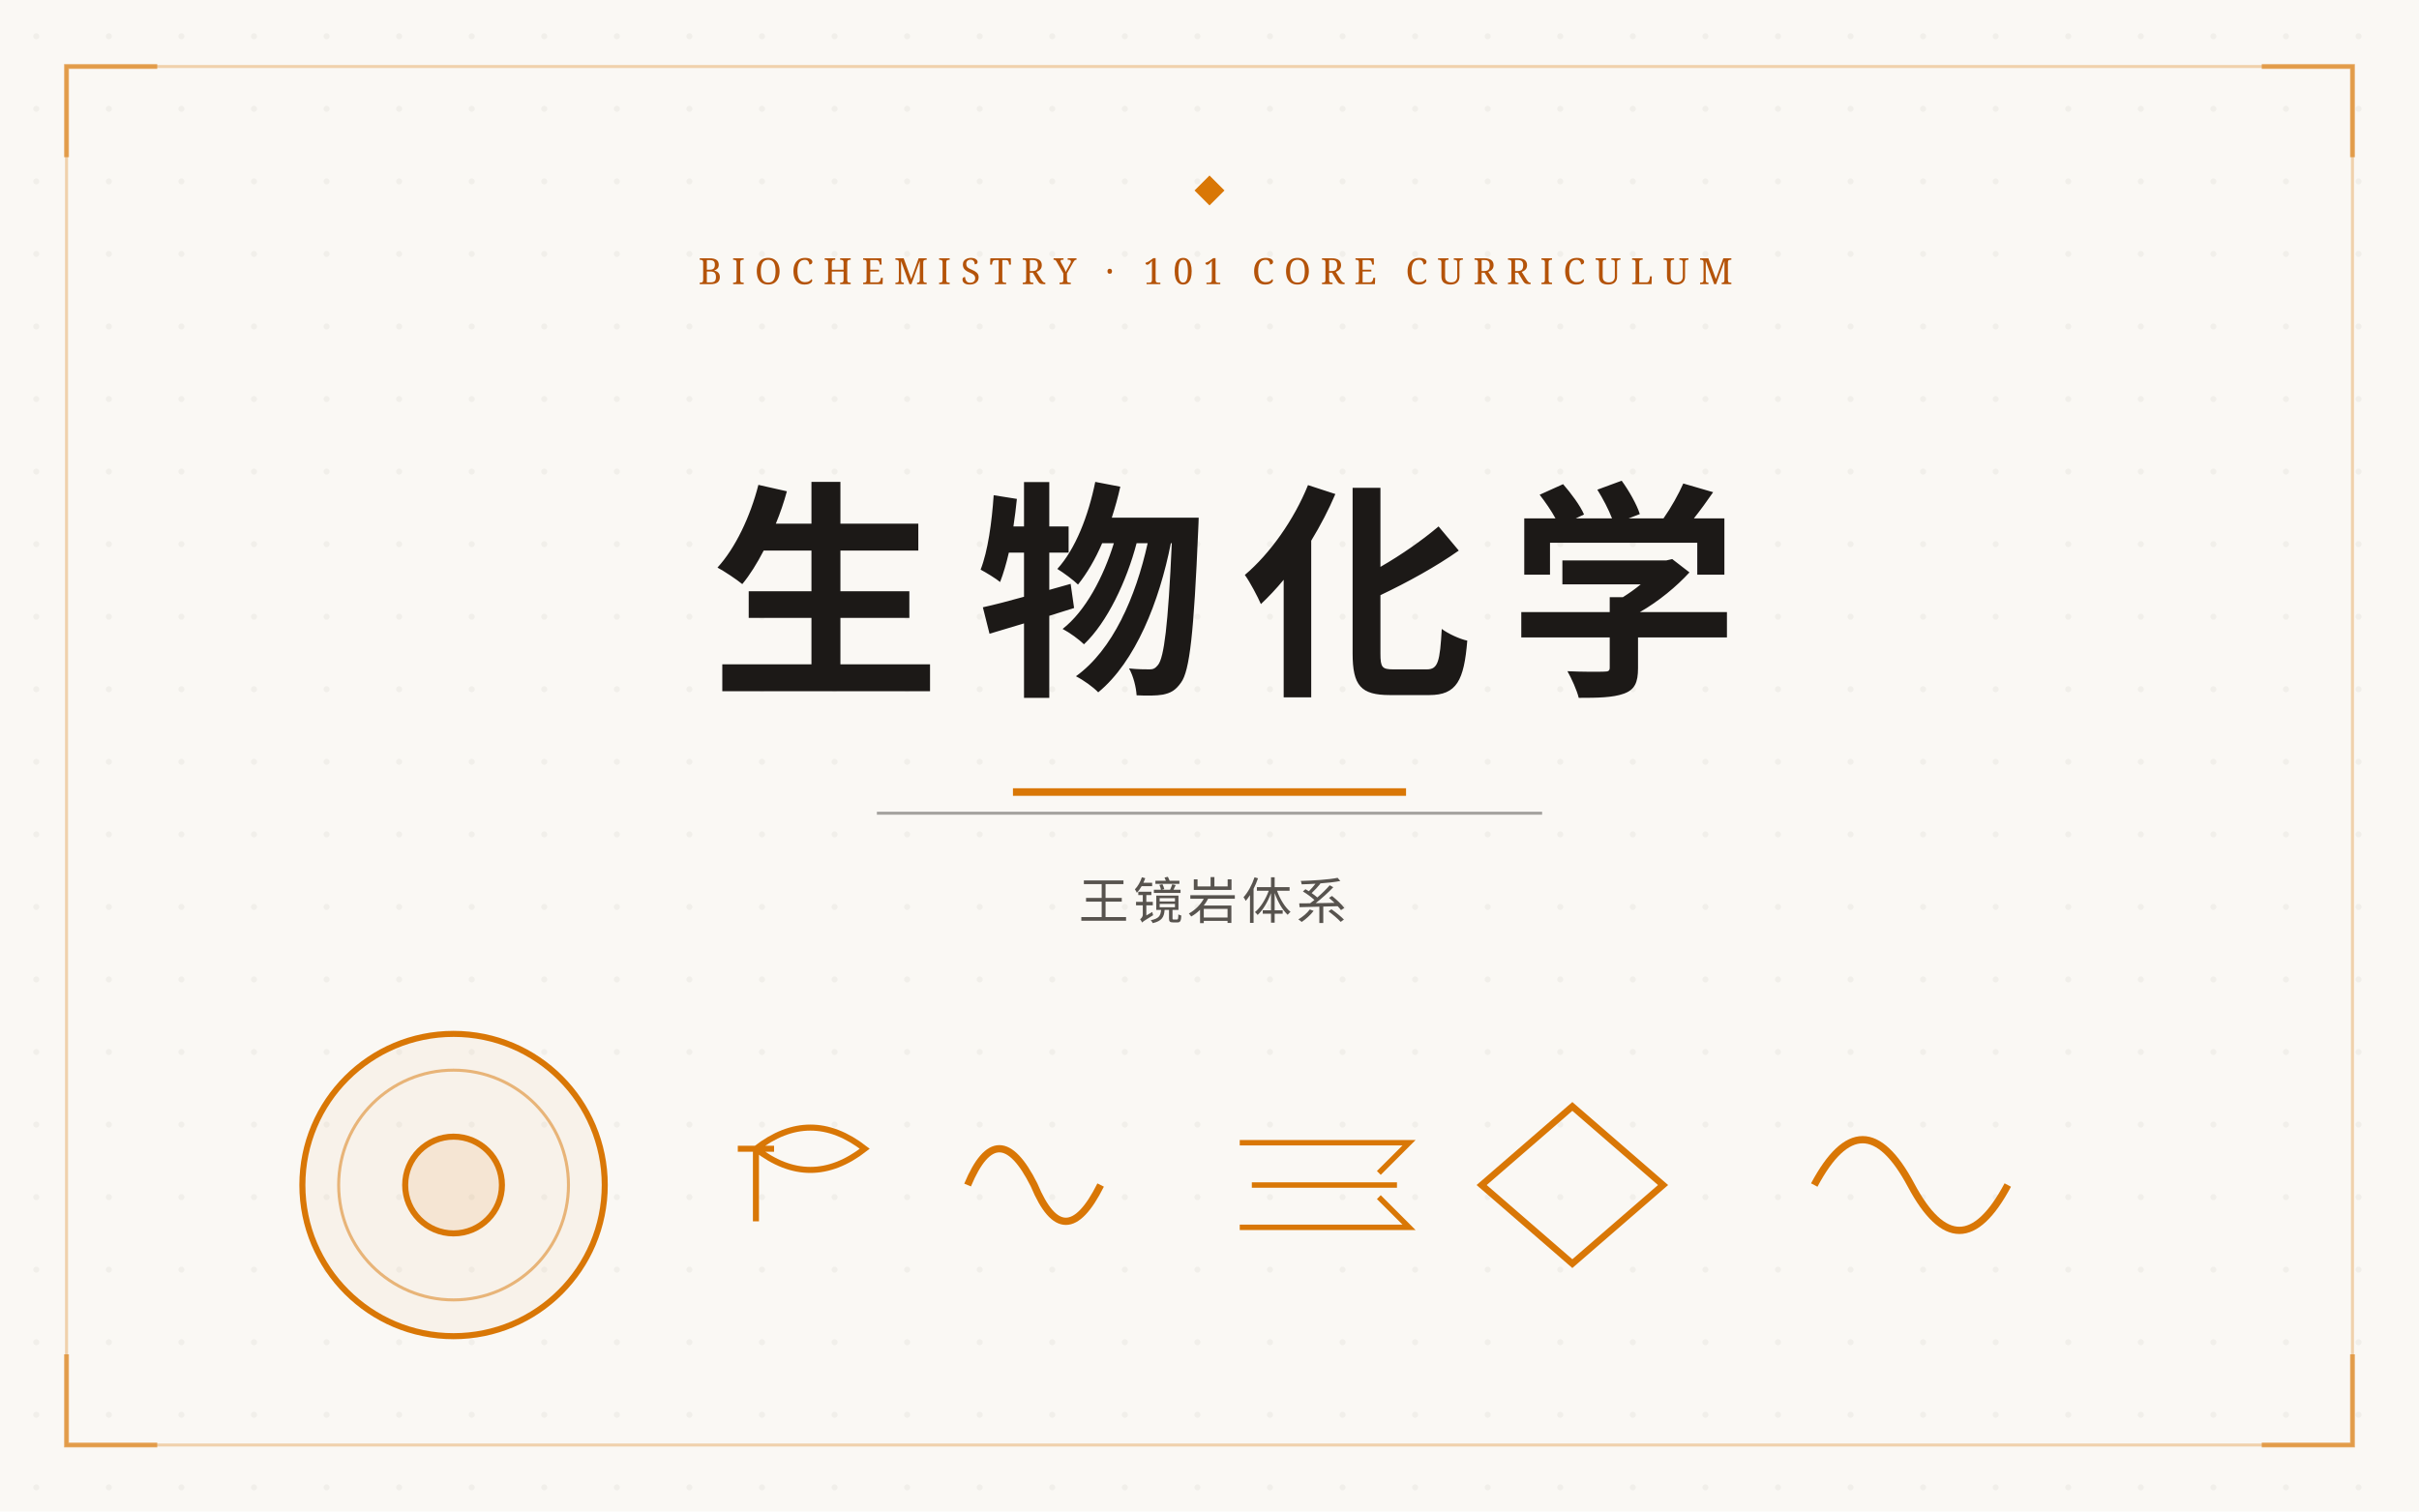
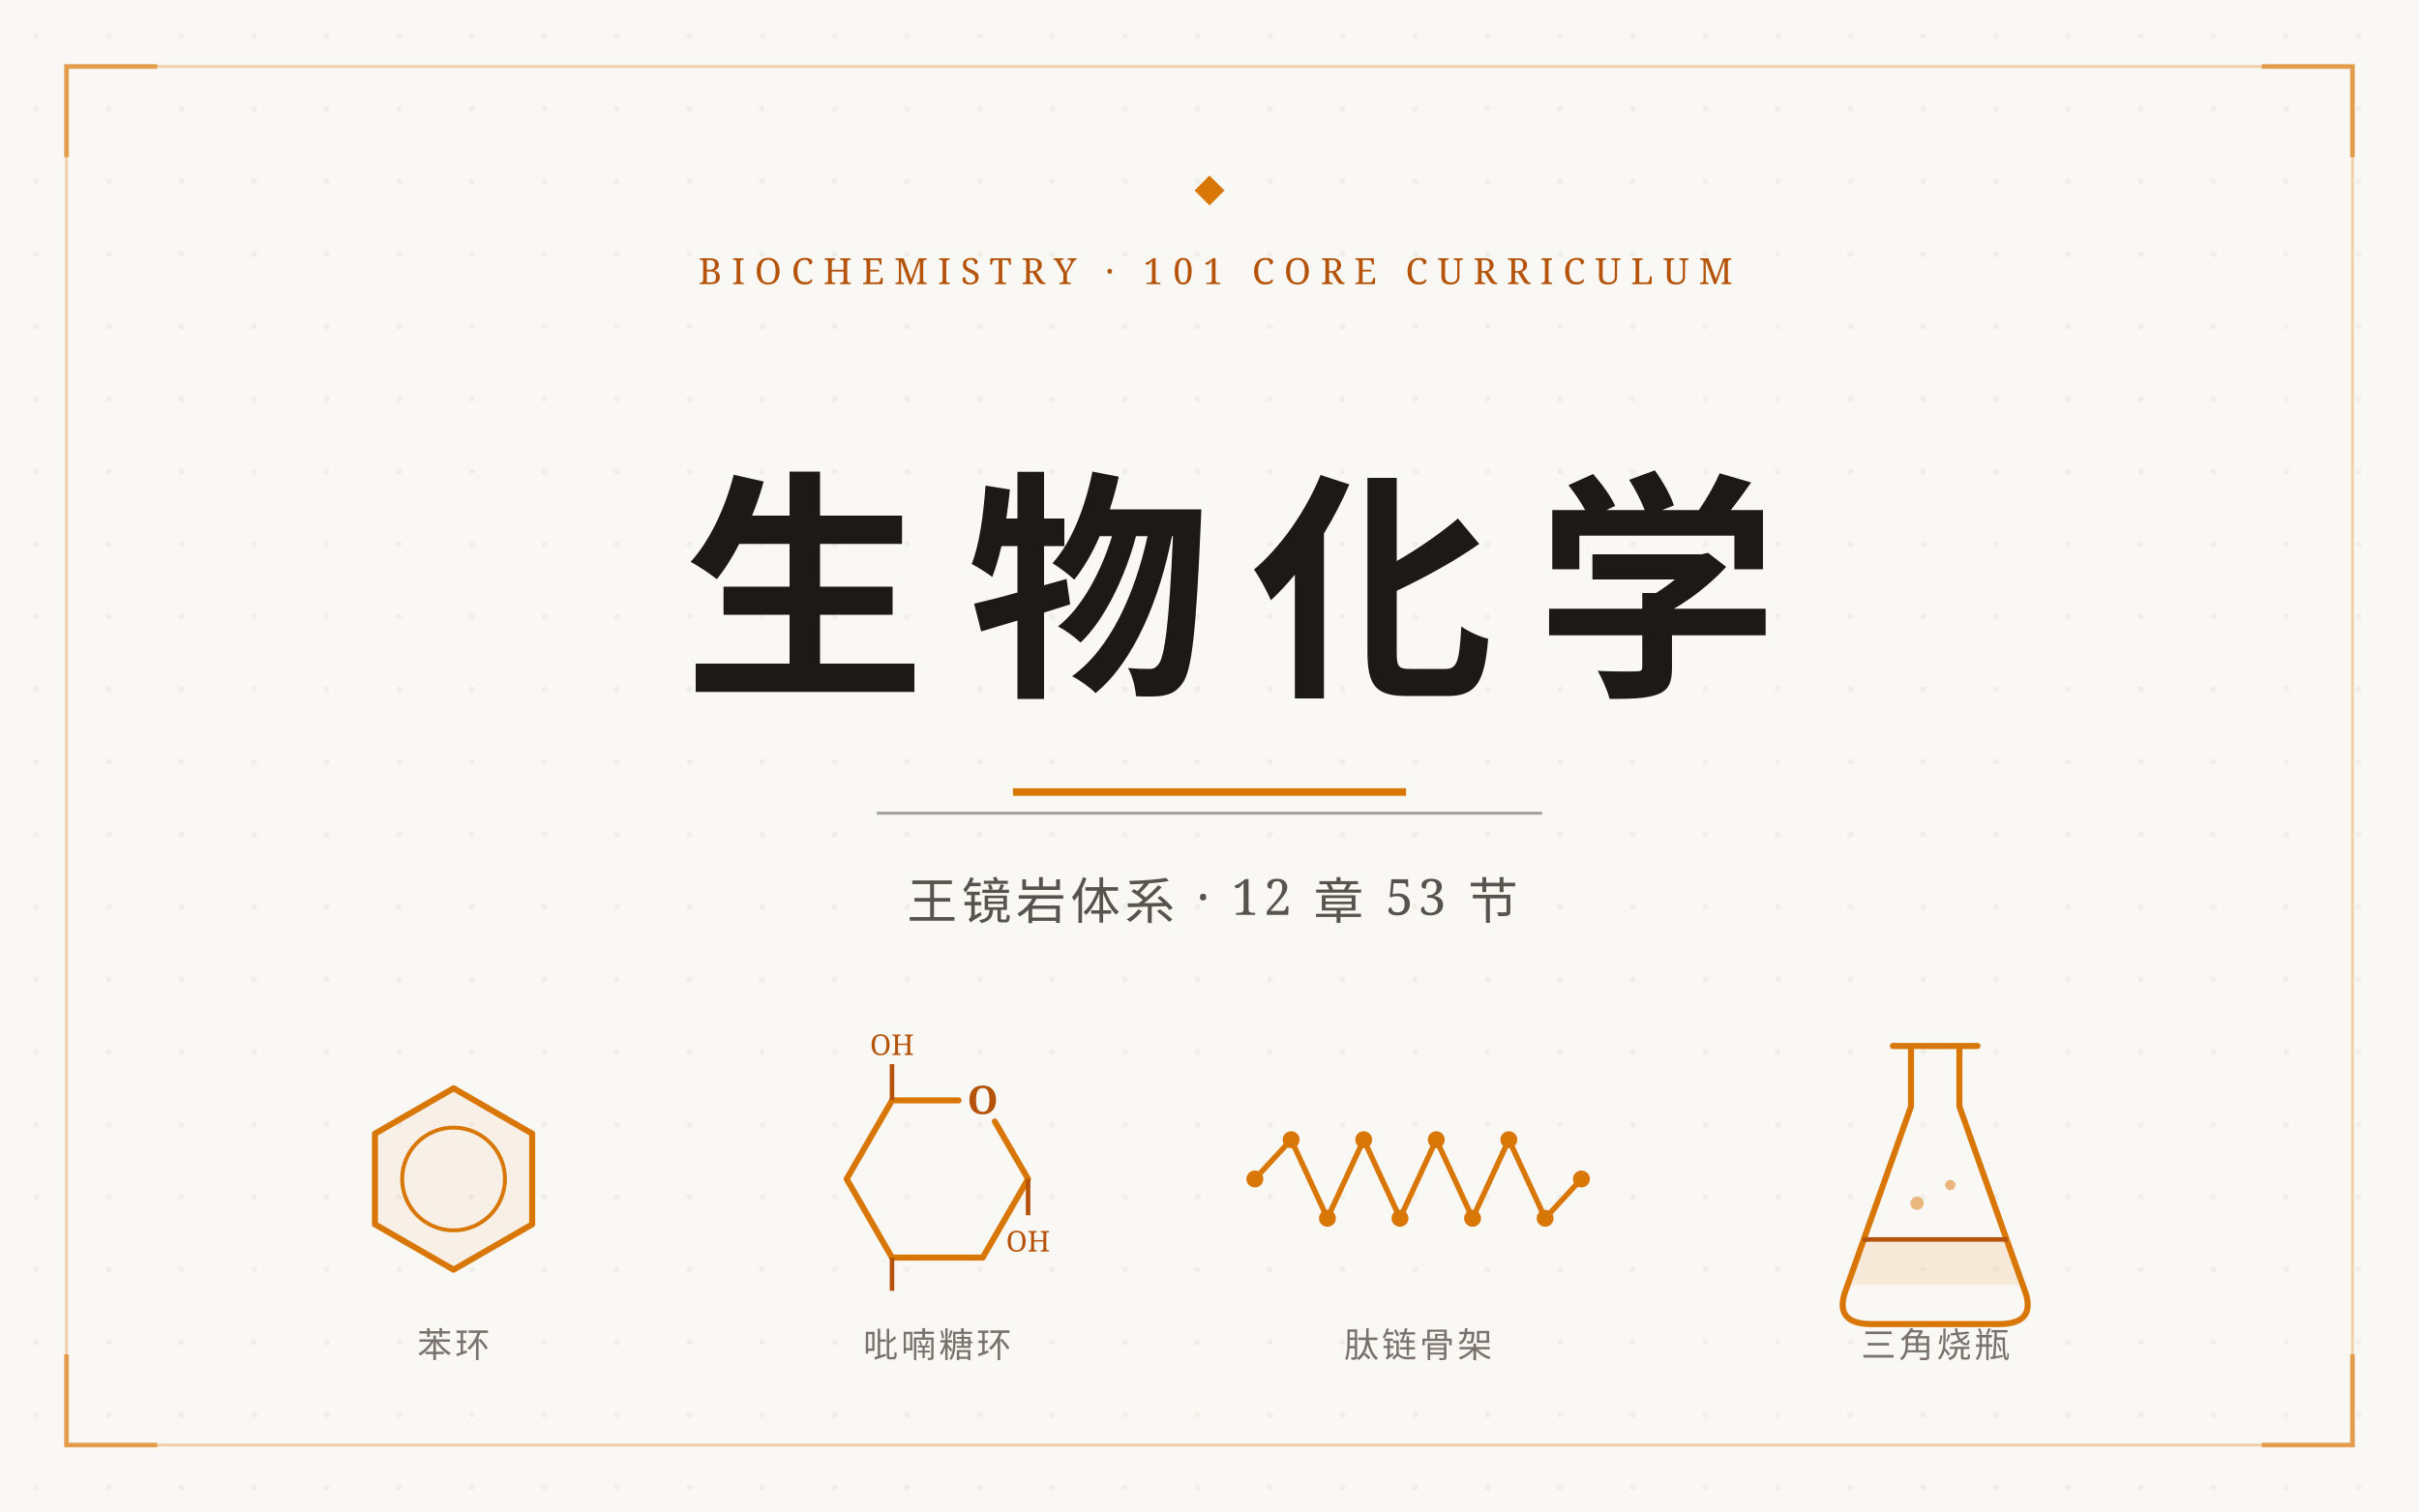
<svg xmlns="http://www.w3.org/2000/svg" width="800" height="500" viewBox="0 0 800 500" font-family="Noto Serif SC, LXGW WenKai, Georgia, serif">
  <defs>
    <pattern id="pgr" width="24" height="24" patternUnits="userSpaceOnUse">
      <circle cx="12" cy="12" r="1" fill="#1c1917" fill-opacity="0.04" />
    </pattern>
  </defs>
  <rect width="800" height="500" fill="#faf8f4" />
  <rect width="800" height="500" fill="url(#pgr)" />
  <rect x="22" y="22" width="756" height="456" fill="none" stroke="#d97706" stroke-opacity="0.30" stroke-width="1" />
  <path d="M22,52 V22 H52 M748,22 H778 V52 M778,448 V478 H748 M52,478 H22 V448" fill="none" stroke="#d97706" stroke-opacity="0.6" stroke-width="1.6" />
  <rect x="396.5" y="59.5" width="7" height="7" transform="rotate(45 400 63)" fill="#d97706" />
  <text x="402" y="94" text-anchor="middle" font-size="12" letter-spacing="3.2" fill="#b45309">BIOCHEMISTRY · 101 CORE CURRICULUM</text>
-   <text x="405" y="224" text-anchor="middle" font-size="76" font-weight="700" letter-spacing="12" fill="#1c1917">生物化学</text>
+   <text x="407" y="224" text-anchor="middle" font-size="80" font-weight="700" letter-spacing="14" fill="#1c1917">生物化学</text>
  <line x1="335" y1="262" x2="465" y2="262" stroke="#d97706" stroke-width="2.5" />
  <line x1="290" y1="269" x2="510" y2="269" stroke="#1c1917" stroke-opacity="0.38" stroke-width="1" />
-   <text x="401" y="304" text-anchor="middle" font-size="16.5" letter-spacing="1.5" fill="#57534e">王镜岩体系</text>
-   <g stroke="#d97706" stroke-width="2" fill="none">
-     <circle cx="150" cy="392" r="50" fill="#d97706" fill-opacity="0.04" />
-     <circle cx="150" cy="392" r="38" fill="none" stroke-opacity="0.5" stroke-width="1" />
-     <circle cx="150" cy="392" r="16" fill="#d97706" fill-opacity="0.10" />
-   </g>
-   <g stroke="#d97706" stroke-width="2" fill="none">
-     <path d="M250,380 v24 M244,380 h12 M250,380 q18,-14 36,0 q-18,14 -36,0" />
-     <path d="M320,392 q10,-24 22,0 q10,24 22,0" stroke-width="2.4" />
-     <path d="M410,378 h56 l-10,10 M410,406 h56 l-10,-10 M414,392 h48" stroke-width="1.8" />
-     <path d="M520,366 l30,26 -30,26 -30,-26 z" stroke-width="2.2" />
-     <path d="M600,392 q16,-30 32,0 q16,30 32,0" stroke-width="2.4" />
-   </g>
+   <text x="401" y="304" text-anchor="middle" font-size="16.5" letter-spacing="1.5" fill="#57534e">王镜岩体系 · 12 章 53 节</text>
+   <polygon points="150,360 124,375 124,405 150,420 176,405 176,375" fill="#d97706" fill-opacity="0.06" stroke="#d97706" stroke-width="2" stroke-linejoin="round" />
+   <circle cx="150" cy="390" r="17" fill="none" stroke="#d97706" stroke-width="1.3" />
+   <path d="M340,390 L329,371 M317,364 L295,364 L280,390 L295,416 L325,416 L340,390" fill="none" stroke="#d97706" stroke-width="2" stroke-linejoin="round" stroke-linecap="round" />
+   <text x="325" y="368.5" text-anchor="middle" font-size="13" font-weight="600" fill="#b45309">O</text>
+   <line x1="340" y1="390" x2="340" y2="402" stroke="#b45309" stroke-width="1.5" />
+   <text x="340" y="414" text-anchor="middle" font-size="9.5" fill="#b45309">OH</text>
+   <line x1="295" y1="364" x2="295" y2="352" stroke="#b45309" stroke-width="1.5" />
+   <text x="295" y="349" text-anchor="middle" font-size="9.5" fill="#b45309">OH</text>
+   <line x1="295" y1="416" x2="295" y2="427" stroke="#b45309" stroke-width="1.5" />
+   <polyline points="415,390 427,377 439,403 451,377 463,403 475,377 487,403 499,377 511,403 523,390" fill="none" stroke="#d97706" stroke-width="1.8" stroke-linejoin="round" stroke-linecap="round" />
+   <circle cx="415" cy="390" r="2.8" fill="#d97706" />
+   <circle cx="427" cy="377" r="2.8" fill="#d97706" />
+   <circle cx="439" cy="403" r="2.8" fill="#d97706" />
+   <circle cx="451" cy="377" r="2.8" fill="#d97706" />
+   <circle cx="463" cy="403" r="2.8" fill="#d97706" />
+   <circle cx="475" cy="377" r="2.8" fill="#d97706" />
+   <circle cx="487" cy="403" r="2.8" fill="#d97706" />
+   <circle cx="499" cy="377" r="2.8" fill="#d97706" />
+   <circle cx="511" cy="403" r="2.8" fill="#d97706" />
+   <circle cx="523" cy="390" r="2.8" fill="#d97706" />
+   <path d="M632,346 L632,366 L610,428 Q607,438 619,438 L661,438 Q673,438 670,428 L648,366 L648,346" fill="none" stroke="#d97706" stroke-width="2" stroke-linejoin="round" />
+   <line x1="626" y1="346" x2="654" y2="346" stroke="#d97706" stroke-width="2" stroke-linecap="round" />
+   <path d="M616,410 L664,410 L669,425 L611,425 Z" fill="#d97706" fill-opacity="0.12" />
+   <line x1="616" y1="410" x2="664" y2="410" stroke="#b45309" stroke-width="1.5" />
+   <circle cx="634" cy="398" r="2.2" fill="#d97706" fill-opacity="0.5" />
+   <circle cx="645" cy="392" r="1.7" fill="#d97706" fill-opacity="0.5" />
+   <text x="150" y="449" text-anchor="middle" font-size="11.5" letter-spacing="1" fill="#78716c">苯环</text>
+   <text x="310" y="449" text-anchor="middle" font-size="11.5" letter-spacing="1" fill="#78716c">吡喃糖环</text>
+   <text x="469" y="449" text-anchor="middle" font-size="11.5" letter-spacing="1" fill="#78716c">肽链骨架</text>
+   <text x="640" y="449" text-anchor="middle" font-size="11.5" letter-spacing="1" fill="#78716c">三角烧瓶</text>
</svg>
